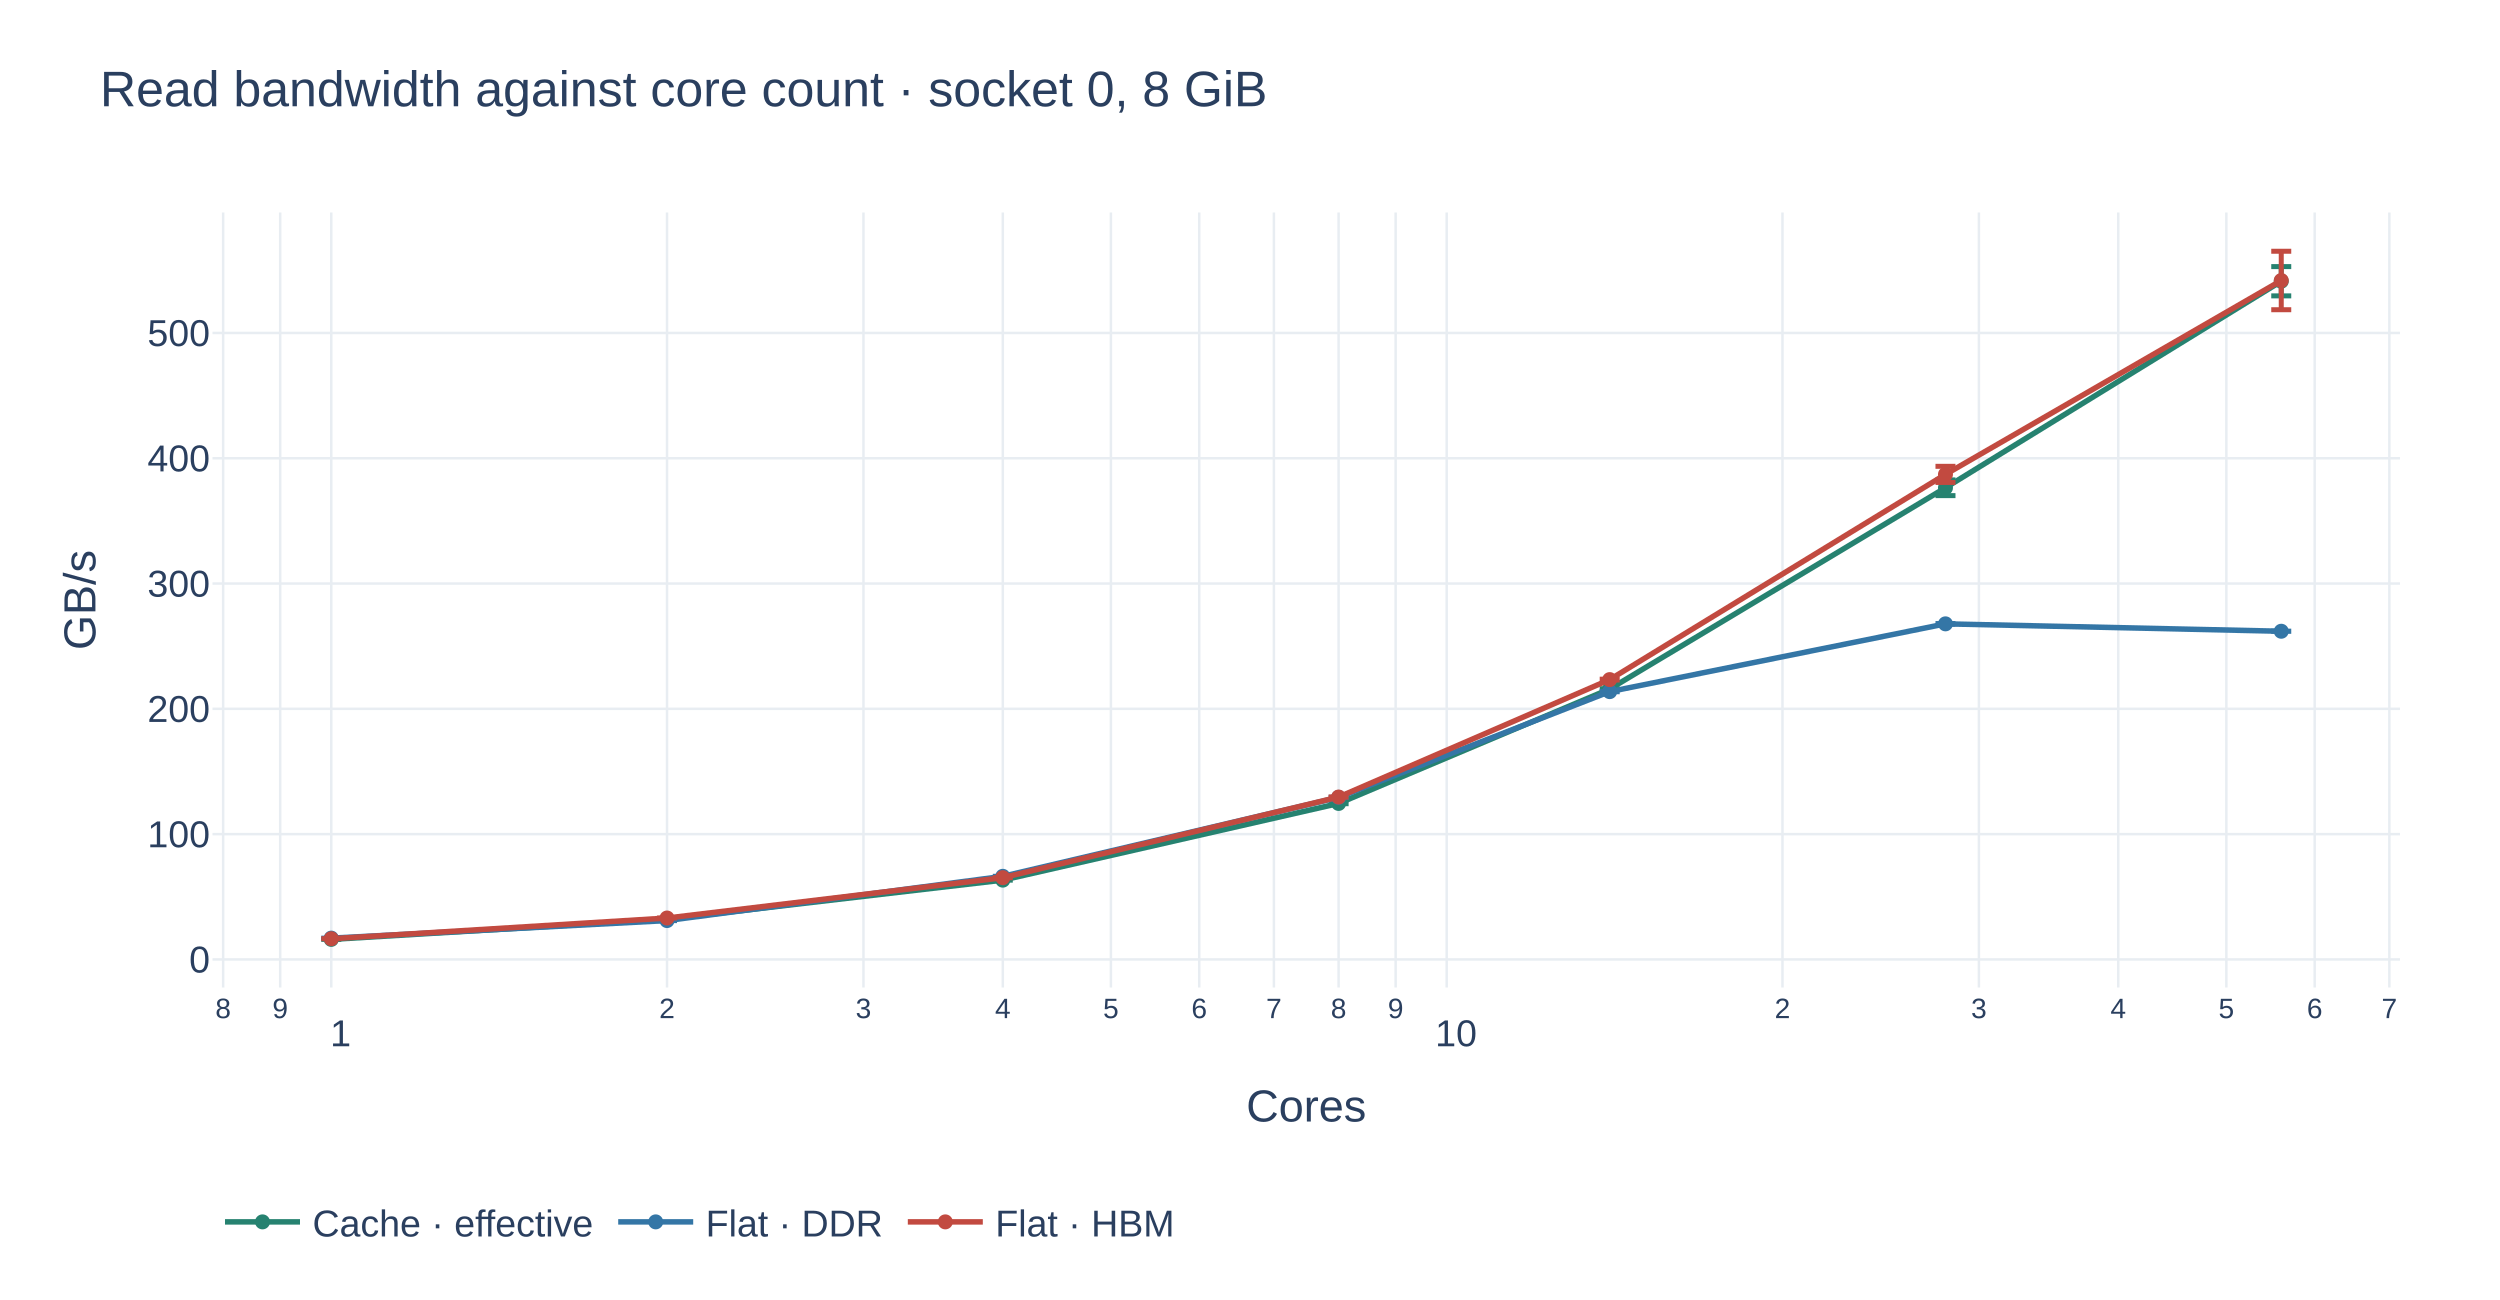
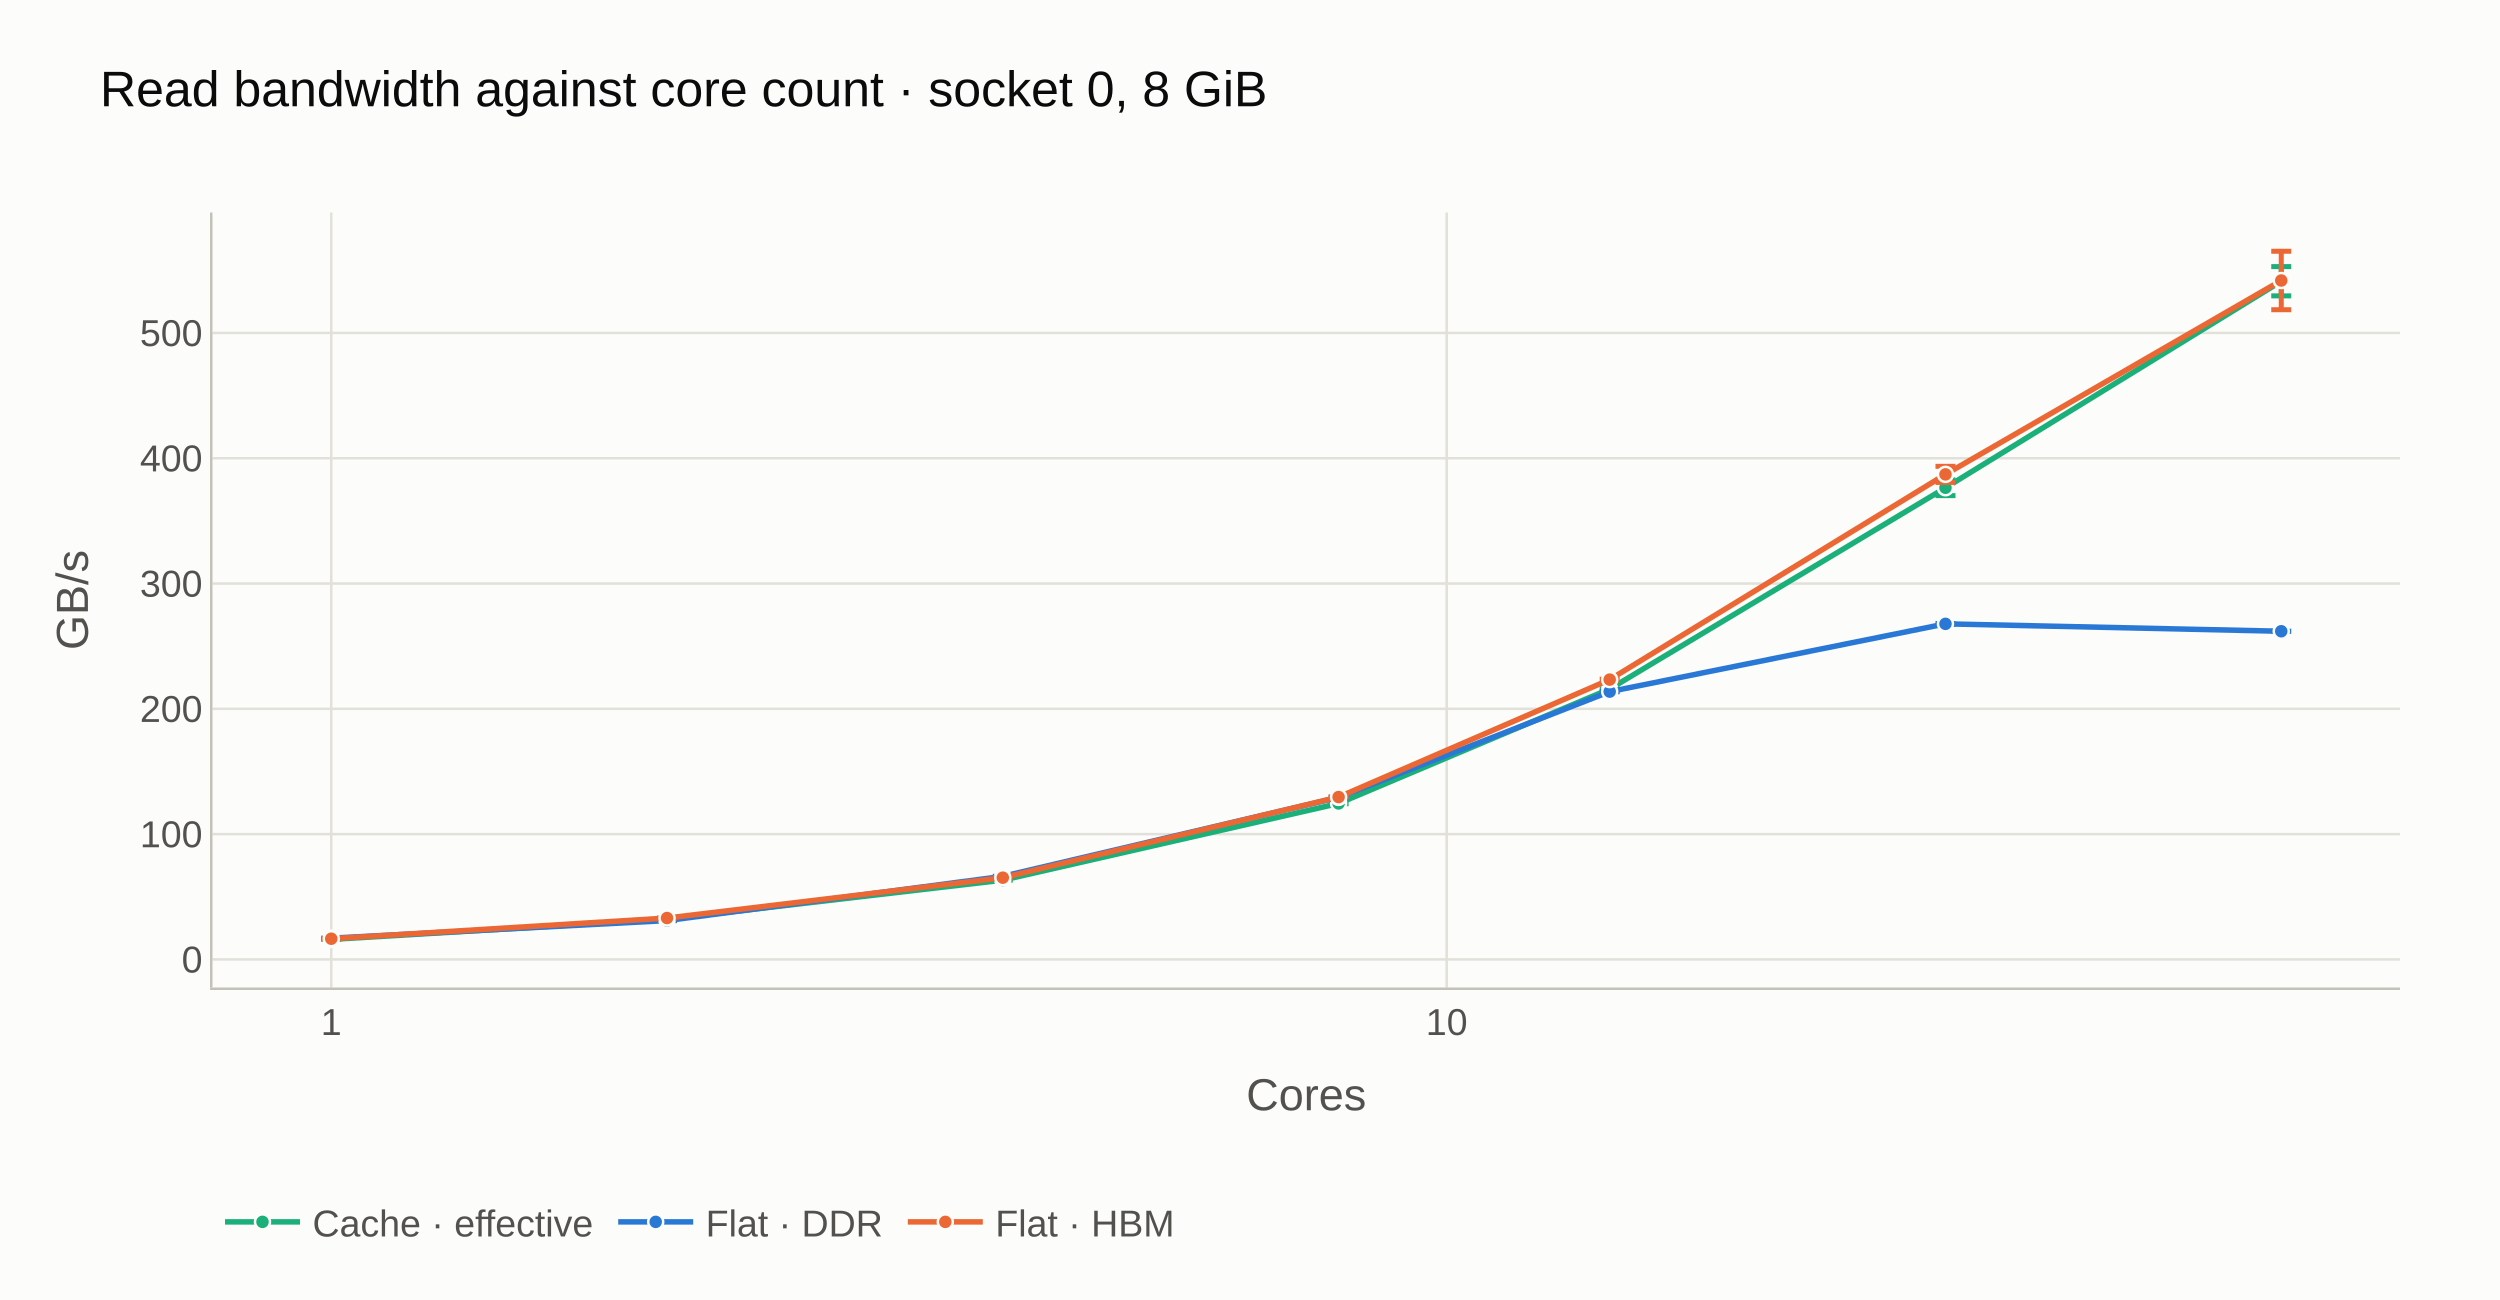
<svg xmlns="http://www.w3.org/2000/svg" class="main-svg" width="1000" height="520" style="" viewBox="0 0 1000 520">
-   <rect x="0" y="0" width="1000" height="520" style="fill: rgb(255, 255, 255); fill-opacity: 1;" />
-   <defs id="defs-aca52d">
+   <rect x="0" y="0" width="1000" height="520" style="fill: rgb(252, 252, 251); fill-opacity: 1;" />
+   <defs id="defs-ef1a29">
    <g class="clips">
-       <clipPath id="clipaca52dxyplot" class="plotclip">
+       <clipPath id="clipef1a29xyplot" class="plotclip">
        <rect width="875" height="310" />
      </clipPath>
-       <clipPath class="axesclip" id="clipaca52dx">
+       <clipPath class="axesclip" id="clipef1a29x">
        <rect x="85" y="0" width="875" height="520" />
      </clipPath>
-       <clipPath class="axesclip" id="clipaca52dy">
+       <clipPath class="axesclip" id="clipef1a29y">
        <rect x="0" y="85" width="1000" height="310" />
      </clipPath>
-       <clipPath class="axesclip" id="clipaca52dxy">
+       <clipPath class="axesclip" id="clipef1a29xy">
        <rect x="85" y="85" width="875" height="310" />
      </clipPath>
    </g>
    <g class="gradients" />
    <g class="patterns" />
  </defs>
  <g class="bglayer" />
  <g class="layer-below">
    <g class="imagelayer" />
    <g class="shapelayer" />
  </g>
  <g class="cartesianlayer">
    <g class="subplot xy">
      <g class="layer-subplot">
        <g class="shapelayer" />
        <g class="imagelayer" />
      </g>
      <g class="minor-gridlayer">
        <g class="x" />
        <g class="y" />
      </g>
      <g class="gridlayer">
        <g class="x">
-           <path class="xgrid crisp" transform="translate(89.26,0)" d="M0,85v310" style="stroke: rgb(232, 237, 242); stroke-opacity: 1; stroke-width: 1px;" />
-           <path class="xgrid crisp" transform="translate(112.08,0)" d="M0,85v310" style="stroke: rgb(232, 237, 242); stroke-opacity: 1; stroke-width: 1px;" />
-           <path class="xgrid crisp" transform="translate(132.5,0)" d="M0,85v310" style="stroke: rgb(232, 237, 242); stroke-opacity: 1; stroke-width: 1px;" />
-           <path class="xgrid crisp" transform="translate(266.81,0)" d="M0,85v310" style="stroke: rgb(232, 237, 242); stroke-opacity: 1; stroke-width: 1px;" />
-           <path class="xgrid crisp" transform="translate(345.38,0)" d="M0,85v310" style="stroke: rgb(232, 237, 242); stroke-opacity: 1; stroke-width: 1px;" />
-           <path class="xgrid crisp" transform="translate(401.12,0)" d="M0,85v310" style="stroke: rgb(232, 237, 242); stroke-opacity: 1; stroke-width: 1px;" />
-           <path class="xgrid crisp" transform="translate(444.36,0)" d="M0,85v310" style="stroke: rgb(232, 237, 242); stroke-opacity: 1; stroke-width: 1px;" />
-           <path class="xgrid crisp" transform="translate(479.69,0)" d="M0,85v310" style="stroke: rgb(232, 237, 242); stroke-opacity: 1; stroke-width: 1px;" />
-           <path class="xgrid crisp" transform="translate(509.56,0)" d="M0,85v310" style="stroke: rgb(232, 237, 242); stroke-opacity: 1; stroke-width: 1px;" />
-           <path class="xgrid crisp" transform="translate(535.44,0)" d="M0,85v310" style="stroke: rgb(232, 237, 242); stroke-opacity: 1; stroke-width: 1px;" />
-           <path class="xgrid crisp" transform="translate(558.26,0)" d="M0,85v310" style="stroke: rgb(232, 237, 242); stroke-opacity: 1; stroke-width: 1px;" />
-           <path class="xgrid crisp" transform="translate(578.68,0)" d="M0,85v310" style="stroke: rgb(232, 237, 242); stroke-opacity: 1; stroke-width: 1px;" />
-           <path class="xgrid crisp" transform="translate(712.99,0)" d="M0,85v310" style="stroke: rgb(232, 237, 242); stroke-opacity: 1; stroke-width: 1px;" />
-           <path class="xgrid crisp" transform="translate(791.56,0)" d="M0,85v310" style="stroke: rgb(232, 237, 242); stroke-opacity: 1; stroke-width: 1px;" />
-           <path class="xgrid crisp" transform="translate(847.3,0)" d="M0,85v310" style="stroke: rgb(232, 237, 242); stroke-opacity: 1; stroke-width: 1px;" />
-           <path class="xgrid crisp" transform="translate(890.54,0)" d="M0,85v310" style="stroke: rgb(232, 237, 242); stroke-opacity: 1; stroke-width: 1px;" />
-           <path class="xgrid crisp" transform="translate(925.87,0)" d="M0,85v310" style="stroke: rgb(232, 237, 242); stroke-opacity: 1; stroke-width: 1px;" />
-           <path class="xgrid crisp" transform="translate(955.74,0)" d="M0,85v310" style="stroke: rgb(232, 237, 242); stroke-opacity: 1; stroke-width: 1px;" />
+           <path class="xgrid crisp" transform="translate(132.5,0)" d="M0,85v310" style="stroke: rgb(225, 224, 217); stroke-opacity: 1; stroke-width: 1px;" />
+           <path class="xgrid crisp" transform="translate(578.68,0)" d="M0,85v310" style="stroke: rgb(225, 224, 217); stroke-opacity: 1; stroke-width: 1px;" />
        </g>
        <g class="y">
-           <path class="ygrid crisp" transform="translate(0,383.77)" d="M85,0h875" style="stroke: rgb(232, 237, 242); stroke-opacity: 1; stroke-width: 1px;" />
-           <path class="ygrid crisp" transform="translate(0,333.65)" d="M85,0h875" style="stroke: rgb(232, 237, 242); stroke-opacity: 1; stroke-width: 1px;" />
-           <path class="ygrid crisp" transform="translate(0,283.53)" d="M85,0h875" style="stroke: rgb(232, 237, 242); stroke-opacity: 1; stroke-width: 1px;" />
-           <path class="ygrid crisp" transform="translate(0,233.42)" d="M85,0h875" style="stroke: rgb(232, 237, 242); stroke-opacity: 1; stroke-width: 1px;" />
-           <path class="ygrid crisp" transform="translate(0,183.3)" d="M85,0h875" style="stroke: rgb(232, 237, 242); stroke-opacity: 1; stroke-width: 1px;" />
-           <path class="ygrid crisp" transform="translate(0,133.18)" d="M85,0h875" style="stroke: rgb(232, 237, 242); stroke-opacity: 1; stroke-width: 1px;" />
+           <path class="ygrid crisp" transform="translate(0,383.77)" d="M85,0h875" style="stroke: rgb(225, 224, 217); stroke-opacity: 1; stroke-width: 1px;" />
+           <path class="ygrid crisp" transform="translate(0,333.65)" d="M85,0h875" style="stroke: rgb(225, 224, 217); stroke-opacity: 1; stroke-width: 1px;" />
+           <path class="ygrid crisp" transform="translate(0,283.53)" d="M85,0h875" style="stroke: rgb(225, 224, 217); stroke-opacity: 1; stroke-width: 1px;" />
+           <path class="ygrid crisp" transform="translate(0,233.42)" d="M85,0h875" style="stroke: rgb(225, 224, 217); stroke-opacity: 1; stroke-width: 1px;" />
+           <path class="ygrid crisp" transform="translate(0,183.3)" d="M85,0h875" style="stroke: rgb(225, 224, 217); stroke-opacity: 1; stroke-width: 1px;" />
+           <path class="ygrid crisp" transform="translate(0,133.18)" d="M85,0h875" style="stroke: rgb(225, 224, 217); stroke-opacity: 1; stroke-width: 1px;" />
        </g>
      </g>
      <g class="zerolinelayer" />
      <g class="layer-between">
        <g class="shapelayer" />
        <g class="imagelayer" />
      </g>
      <path class="xlines-below" />
      <path class="ylines-below" />
      <g class="overlines-below" />
      <g class="xaxislayer-below" />
      <g class="yaxislayer-below" />
      <g class="overaxes-below" />
      <g class="overplot">
-         <g class="xy" transform="translate(85,85)" clip-path="url(#clipaca52dxyplot)">
+         <g class="xy" transform="translate(85,85)" clip-path="url(#clipef1a29xyplot)">
          <g class="scatterlayer mlayer">
-             <g class="trace scatter trace91e432" style="stroke-miterlimit: 2; opacity: 1;">
+             <g class="trace scatter tracec4fdc2" style="stroke-miterlimit: 2; opacity: 1;">
              <g class="fills" />
              <g class="errorbars">
                <g class="errorbar">
-                   <path class="yerror" d="M43.5,290.75h8m-4,0V290.75m-4,0h8" style="vector-effect: none; stroke-width: 2px; stroke: rgb(38, 130, 112); stroke-opacity: 1;" />
-                 </g>
-                 <g class="errorbar">
-                   <path class="yerror" d="M177.81,282.69h8m-4,0V282.72m-4,0h8" style="vector-effect: none; stroke-width: 2px; stroke: rgb(38, 130, 112); stroke-opacity: 1;" />
-                 </g>
-                 <g class="errorbar">
-                   <path class="yerror" d="M312.12,267.04h8m-4,0V267.06m-4,0h8" style="vector-effect: none; stroke-width: 2px; stroke: rgb(38, 130, 112); stroke-opacity: 1;" />
-                 </g>
-                 <g class="errorbar">
-                   <path class="yerror" d="M446.44,236.27h8m-4,0V236.48m-4,0h8" style="vector-effect: none; stroke-width: 2px; stroke: rgb(38, 130, 112); stroke-opacity: 1;" />
-                 </g>
-                 <g class="errorbar">
-                   <path class="yerror" d="M554.88,190.48h8m-4,0V190.71m-4,0h8" style="vector-effect: none; stroke-width: 2px; stroke: rgb(38, 130, 112); stroke-opacity: 1;" />
-                 </g>
-                 <g class="errorbar">
-                   <path class="yerror" d="M689.19,106.96h8m-4,0V113.25m-4,0h8" style="vector-effect: none; stroke-width: 2px; stroke: rgb(38, 130, 112); stroke-opacity: 1;" />
-                 </g>
-                 <g class="errorbar">
-                   <path class="yerror" d="M823.5,21.64h8m-4,0V33.35m-4,0h8" style="vector-effect: none; stroke-width: 2px; stroke: rgb(38, 130, 112); stroke-opacity: 1;" />
+                   <path class="yerror" d="M43.5,290.75h8m-4,0V290.75m-4,0h8" style="vector-effect: none; stroke-width: 2px; stroke: rgb(27, 175, 122); stroke-opacity: 1;" />
+                 </g>
+                 <g class="errorbar">
+                   <path class="yerror" d="M177.81,282.69h8m-4,0V282.72m-4,0h8" style="vector-effect: none; stroke-width: 2px; stroke: rgb(27, 175, 122); stroke-opacity: 1;" />
+                 </g>
+                 <g class="errorbar">
+                   <path class="yerror" d="M312.12,267.04h8m-4,0V267.06m-4,0h8" style="vector-effect: none; stroke-width: 2px; stroke: rgb(27, 175, 122); stroke-opacity: 1;" />
+                 </g>
+                 <g class="errorbar">
+                   <path class="yerror" d="M446.44,236.27h8m-4,0V236.48m-4,0h8" style="vector-effect: none; stroke-width: 2px; stroke: rgb(27, 175, 122); stroke-opacity: 1;" />
+                 </g>
+                 <g class="errorbar">
+                   <path class="yerror" d="M554.88,190.48h8m-4,0V190.71m-4,0h8" style="vector-effect: none; stroke-width: 2px; stroke: rgb(27, 175, 122); stroke-opacity: 1;" />
+                 </g>
+                 <g class="errorbar">
+                   <path class="yerror" d="M689.19,106.96h8m-4,0V113.25m-4,0h8" style="vector-effect: none; stroke-width: 2px; stroke: rgb(27, 175, 122); stroke-opacity: 1;" />
+                 </g>
+                 <g class="errorbar">
+                   <path class="yerror" d="M823.5,21.64h8m-4,0V33.35m-4,0h8" style="vector-effect: none; stroke-width: 2px; stroke: rgb(27, 175, 122); stroke-opacity: 1;" />
                </g>
              </g>
              <g class="lines">
-                 <path class="js-line" d="M47.5,290.75L181.81,282.71L316.12,267.05L450.44,236.38L558.88,190.6L693.19,110.1L827.5,27.49" style="vector-effect: none; fill: none; stroke: rgb(38, 130, 112); stroke-opacity: 1; stroke-width: 2.2px; opacity: 1;" />
+                 <path class="js-line" d="M47.5,290.75L181.81,282.71L316.12,267.05L450.44,236.38L558.88,190.6L693.19,110.1L827.5,27.49" style="vector-effect: none; fill: none; stroke: rgb(27, 175, 122); stroke-opacity: 1; stroke-width: 2.2px; opacity: 1;" />
              </g>
              <g class="points">
-                 <path class="point" transform="translate(47.5,290.75)" d="M3,0A3,3 0 1,1 0,-3A3,3 0 0,1 3,0Z" style="opacity: 1; stroke-width: 0px; fill: rgb(38, 130, 112); fill-opacity: 1;" />
-                 <path class="point" transform="translate(181.81,282.71)" d="M3,0A3,3 0 1,1 0,-3A3,3 0 0,1 3,0Z" style="opacity: 1; stroke-width: 0px; fill: rgb(38, 130, 112); fill-opacity: 1;" />
-                 <path class="point" transform="translate(316.12,267.05)" d="M3,0A3,3 0 1,1 0,-3A3,3 0 0,1 3,0Z" style="opacity: 1; stroke-width: 0px; fill: rgb(38, 130, 112); fill-opacity: 1;" />
-                 <path class="point" transform="translate(450.44,236.38)" d="M3,0A3,3 0 1,1 0,-3A3,3 0 0,1 3,0Z" style="opacity: 1; stroke-width: 0px; fill: rgb(38, 130, 112); fill-opacity: 1;" />
-                 <path class="point" transform="translate(558.88,190.6)" d="M3,0A3,3 0 1,1 0,-3A3,3 0 0,1 3,0Z" style="opacity: 1; stroke-width: 0px; fill: rgb(38, 130, 112); fill-opacity: 1;" />
-                 <path class="point" transform="translate(693.19,110.1)" d="M3,0A3,3 0 1,1 0,-3A3,3 0 0,1 3,0Z" style="opacity: 1; stroke-width: 0px; fill: rgb(38, 130, 112); fill-opacity: 1;" />
-                 <path class="point" transform="translate(827.5,27.49)" d="M3,0A3,3 0 1,1 0,-3A3,3 0 0,1 3,0Z" style="opacity: 1; stroke-width: 0px; fill: rgb(38, 130, 112); fill-opacity: 1;" />
+                 <path class="point" transform="translate(47.5,290.75)" d="M3,0A3,3 0 1,1 0,-3A3,3 0 0,1 3,0Z" style="opacity: 1; stroke-width: 1px; fill: rgb(27, 175, 122); fill-opacity: 1; stroke: rgb(252, 252, 251); stroke-opacity: 1;" />
+                 <path class="point" transform="translate(181.81,282.71)" d="M3,0A3,3 0 1,1 0,-3A3,3 0 0,1 3,0Z" style="opacity: 1; stroke-width: 1px; fill: rgb(27, 175, 122); fill-opacity: 1; stroke: rgb(252, 252, 251); stroke-opacity: 1;" />
+                 <path class="point" transform="translate(316.12,267.05)" d="M3,0A3,3 0 1,1 0,-3A3,3 0 0,1 3,0Z" style="opacity: 1; stroke-width: 1px; fill: rgb(27, 175, 122); fill-opacity: 1; stroke: rgb(252, 252, 251); stroke-opacity: 1;" />
+                 <path class="point" transform="translate(450.44,236.38)" d="M3,0A3,3 0 1,1 0,-3A3,3 0 0,1 3,0Z" style="opacity: 1; stroke-width: 1px; fill: rgb(27, 175, 122); fill-opacity: 1; stroke: rgb(252, 252, 251); stroke-opacity: 1;" />
+                 <path class="point" transform="translate(558.88,190.6)" d="M3,0A3,3 0 1,1 0,-3A3,3 0 0,1 3,0Z" style="opacity: 1; stroke-width: 1px; fill: rgb(27, 175, 122); fill-opacity: 1; stroke: rgb(252, 252, 251); stroke-opacity: 1;" />
+                 <path class="point" transform="translate(693.19,110.1)" d="M3,0A3,3 0 1,1 0,-3A3,3 0 0,1 3,0Z" style="opacity: 1; stroke-width: 1px; fill: rgb(27, 175, 122); fill-opacity: 1; stroke: rgb(252, 252, 251); stroke-opacity: 1;" />
+                 <path class="point" transform="translate(827.5,27.49)" d="M3,0A3,3 0 1,1 0,-3A3,3 0 0,1 3,0Z" style="opacity: 1; stroke-width: 1px; fill: rgb(27, 175, 122); fill-opacity: 1; stroke: rgb(252, 252, 251); stroke-opacity: 1;" />
              </g>
              <g class="text" />
            </g>
-             <g class="trace scatter tracecc9fae" style="stroke-miterlimit: 2; opacity: 1;">
+             <g class="trace scatter trace8fd970" style="stroke-miterlimit: 2; opacity: 1;">
              <g class="fills" />
              <g class="errorbars">
                <g class="errorbar">
-                   <path class="yerror" d="M43.5,290.25h8m-4,0V290.25m-4,0h8" style="vector-effect: none; stroke-width: 2px; stroke: rgb(52, 118, 166); stroke-opacity: 1;" />
-                 </g>
-                 <g class="errorbar">
-                   <path class="yerror" d="M177.81,283.21h8m-4,0V283.25m-4,0h8" style="vector-effect: none; stroke-width: 2px; stroke: rgb(52, 118, 166); stroke-opacity: 1;" />
-                 </g>
-                 <g class="errorbar">
-                   <path class="yerror" d="M312.12,265.52h8m-4,0V265.54m-4,0h8" style="vector-effect: none; stroke-width: 2px; stroke: rgb(52, 118, 166); stroke-opacity: 1;" />
-                 </g>
-                 <g class="errorbar">
-                   <path class="yerror" d="M446.44,233.92h8m-4,0V233.98m-4,0h8" style="vector-effect: none; stroke-width: 2px; stroke: rgb(52, 118, 166); stroke-opacity: 1;" />
-                 </g>
-                 <g class="errorbar">
-                   <path class="yerror" d="M554.88,191.59h8m-4,0V191.7m-4,0h8" style="vector-effect: none; stroke-width: 2px; stroke: rgb(52, 118, 166); stroke-opacity: 1;" />
-                 </g>
-                 <g class="errorbar">
-                   <path class="yerror" d="M689.19,164.41h8m-4,0V164.67m-4,0h8" style="vector-effect: none; stroke-width: 2px; stroke: rgb(52, 118, 166); stroke-opacity: 1;" />
-                 </g>
-                 <g class="errorbar">
-                   <path class="yerror" d="M823.5,167.46h8m-4,0V167.53m-4,0h8" style="vector-effect: none; stroke-width: 2px; stroke: rgb(52, 118, 166); stroke-opacity: 1;" />
+                   <path class="yerror" d="M43.5,290.25h8m-4,0V290.25m-4,0h8" style="vector-effect: none; stroke-width: 2px; stroke: rgb(42, 120, 214); stroke-opacity: 1;" />
+                 </g>
+                 <g class="errorbar">
+                   <path class="yerror" d="M177.81,283.21h8m-4,0V283.25m-4,0h8" style="vector-effect: none; stroke-width: 2px; stroke: rgb(42, 120, 214); stroke-opacity: 1;" />
+                 </g>
+                 <g class="errorbar">
+                   <path class="yerror" d="M312.12,265.52h8m-4,0V265.54m-4,0h8" style="vector-effect: none; stroke-width: 2px; stroke: rgb(42, 120, 214); stroke-opacity: 1;" />
+                 </g>
+                 <g class="errorbar">
+                   <path class="yerror" d="M446.44,233.92h8m-4,0V233.98m-4,0h8" style="vector-effect: none; stroke-width: 2px; stroke: rgb(42, 120, 214); stroke-opacity: 1;" />
+                 </g>
+                 <g class="errorbar">
+                   <path class="yerror" d="M554.88,191.59h8m-4,0V191.7m-4,0h8" style="vector-effect: none; stroke-width: 2px; stroke: rgb(42, 120, 214); stroke-opacity: 1;" />
+                 </g>
+                 <g class="errorbar">
+                   <path class="yerror" d="M689.19,164.41h8m-4,0V164.67m-4,0h8" style="vector-effect: none; stroke-width: 2px; stroke: rgb(42, 120, 214); stroke-opacity: 1;" />
+                 </g>
+                 <g class="errorbar">
+                   <path class="yerror" d="M823.5,167.46h8m-4,0V167.53m-4,0h8" style="vector-effect: none; stroke-width: 2px; stroke: rgb(42, 120, 214); stroke-opacity: 1;" />
                </g>
              </g>
              <g class="lines">
-                 <path class="js-line" d="M47.5,290.25L181.81,283.23L316.12,265.53L450.44,233.95L558.88,191.65L693.19,164.54L827.5,167.5" style="vector-effect: none; fill: none; stroke: rgb(52, 118, 166); stroke-opacity: 1; stroke-width: 2.2px; opacity: 1;" />
+                 <path class="js-line" d="M47.5,290.25L181.81,283.23L316.12,265.53L450.44,233.95L558.88,191.65L693.19,164.54L827.5,167.5" style="vector-effect: none; fill: none; stroke: rgb(42, 120, 214); stroke-opacity: 1; stroke-width: 2.2px; opacity: 1;" />
              </g>
              <g class="points">
-                 <path class="point" transform="translate(47.5,290.25)" d="M3,0A3,3 0 1,1 0,-3A3,3 0 0,1 3,0Z" style="opacity: 1; stroke-width: 0px; fill: rgb(52, 118, 166); fill-opacity: 1;" />
-                 <path class="point" transform="translate(181.81,283.23)" d="M3,0A3,3 0 1,1 0,-3A3,3 0 0,1 3,0Z" style="opacity: 1; stroke-width: 0px; fill: rgb(52, 118, 166); fill-opacity: 1;" />
-                 <path class="point" transform="translate(316.12,265.53)" d="M3,0A3,3 0 1,1 0,-3A3,3 0 0,1 3,0Z" style="opacity: 1; stroke-width: 0px; fill: rgb(52, 118, 166); fill-opacity: 1;" />
-                 <path class="point" transform="translate(450.44,233.95)" d="M3,0A3,3 0 1,1 0,-3A3,3 0 0,1 3,0Z" style="opacity: 1; stroke-width: 0px; fill: rgb(52, 118, 166); fill-opacity: 1;" />
-                 <path class="point" transform="translate(558.88,191.65)" d="M3,0A3,3 0 1,1 0,-3A3,3 0 0,1 3,0Z" style="opacity: 1; stroke-width: 0px; fill: rgb(52, 118, 166); fill-opacity: 1;" />
-                 <path class="point" transform="translate(693.19,164.54)" d="M3,0A3,3 0 1,1 0,-3A3,3 0 0,1 3,0Z" style="opacity: 1; stroke-width: 0px; fill: rgb(52, 118, 166); fill-opacity: 1;" />
-                 <path class="point" transform="translate(827.5,167.5)" d="M3,0A3,3 0 1,1 0,-3A3,3 0 0,1 3,0Z" style="opacity: 1; stroke-width: 0px; fill: rgb(52, 118, 166); fill-opacity: 1;" />
+                 <path class="point" transform="translate(47.5,290.25)" d="M3,0A3,3 0 1,1 0,-3A3,3 0 0,1 3,0Z" style="opacity: 1; stroke-width: 1px; fill: rgb(42, 120, 214); fill-opacity: 1; stroke: rgb(252, 252, 251); stroke-opacity: 1;" />
+                 <path class="point" transform="translate(181.81,283.23)" d="M3,0A3,3 0 1,1 0,-3A3,3 0 0,1 3,0Z" style="opacity: 1; stroke-width: 1px; fill: rgb(42, 120, 214); fill-opacity: 1; stroke: rgb(252, 252, 251); stroke-opacity: 1;" />
+                 <path class="point" transform="translate(316.12,265.53)" d="M3,0A3,3 0 1,1 0,-3A3,3 0 0,1 3,0Z" style="opacity: 1; stroke-width: 1px; fill: rgb(42, 120, 214); fill-opacity: 1; stroke: rgb(252, 252, 251); stroke-opacity: 1;" />
+                 <path class="point" transform="translate(450.44,233.95)" d="M3,0A3,3 0 1,1 0,-3A3,3 0 0,1 3,0Z" style="opacity: 1; stroke-width: 1px; fill: rgb(42, 120, 214); fill-opacity: 1; stroke: rgb(252, 252, 251); stroke-opacity: 1;" />
+                 <path class="point" transform="translate(558.88,191.65)" d="M3,0A3,3 0 1,1 0,-3A3,3 0 0,1 3,0Z" style="opacity: 1; stroke-width: 1px; fill: rgb(42, 120, 214); fill-opacity: 1; stroke: rgb(252, 252, 251); stroke-opacity: 1;" />
+                 <path class="point" transform="translate(693.19,164.54)" d="M3,0A3,3 0 1,1 0,-3A3,3 0 0,1 3,0Z" style="opacity: 1; stroke-width: 1px; fill: rgb(42, 120, 214); fill-opacity: 1; stroke: rgb(252, 252, 251); stroke-opacity: 1;" />
+                 <path class="point" transform="translate(827.5,167.5)" d="M3,0A3,3 0 1,1 0,-3A3,3 0 0,1 3,0Z" style="opacity: 1; stroke-width: 1px; fill: rgb(42, 120, 214); fill-opacity: 1; stroke: rgb(252, 252, 251); stroke-opacity: 1;" />
              </g>
              <g class="text" />
            </g>
-             <g class="trace scatter tracef4bb7b" style="stroke-miterlimit: 2; opacity: 1;">
+             <g class="trace scatter trace29de20" style="stroke-miterlimit: 2; opacity: 1;">
              <g class="fills" />
              <g class="errorbars">
                <g class="errorbar">
-                   <path class="yerror" d="M43.5,290.48h8m-4,0V290.49m-4,0h8" style="vector-effect: none; stroke-width: 2px; stroke: rgb(194, 74, 64); stroke-opacity: 1;" />
-                 </g>
-                 <g class="errorbar">
-                   <path class="yerror" d="M177.81,282.2h8m-4,0V282.22m-4,0h8" style="vector-effect: none; stroke-width: 2px; stroke: rgb(194, 74, 64); stroke-opacity: 1;" />
-                 </g>
-                 <g class="errorbar">
-                   <path class="yerror" d="M312.12,266.06h8m-4,0V266.08m-4,0h8" style="vector-effect: none; stroke-width: 2px; stroke: rgb(194, 74, 64); stroke-opacity: 1;" />
-                 </g>
-                 <g class="errorbar">
-                   <path class="yerror" d="M446.44,233.78h8m-4,0V233.86m-4,0h8" style="vector-effect: none; stroke-width: 2px; stroke: rgb(194, 74, 64); stroke-opacity: 1;" />
-                 </g>
-                 <g class="errorbar">
-                   <path class="yerror" d="M554.88,186.67h8m-4,0V187.01m-4,0h8" style="vector-effect: none; stroke-width: 2px; stroke: rgb(194, 74, 64); stroke-opacity: 1;" />
-                 </g>
-                 <g class="errorbar">
-                   <path class="yerror" d="M689.19,101.53h8m-4,0V107.98m-4,0h8" style="vector-effect: none; stroke-width: 2px; stroke: rgb(194, 74, 64); stroke-opacity: 1;" />
-                 </g>
-                 <g class="errorbar">
-                   <path class="yerror" d="M823.5,15.5h8m-4,0V38.89m-4,0h8" style="vector-effect: none; stroke-width: 2px; stroke: rgb(194, 74, 64); stroke-opacity: 1;" />
+                   <path class="yerror" d="M43.5,290.48h8m-4,0V290.49m-4,0h8" style="vector-effect: none; stroke-width: 2px; stroke: rgb(235, 104, 52); stroke-opacity: 1;" />
+                 </g>
+                 <g class="errorbar">
+                   <path class="yerror" d="M177.81,282.2h8m-4,0V282.22m-4,0h8" style="vector-effect: none; stroke-width: 2px; stroke: rgb(235, 104, 52); stroke-opacity: 1;" />
+                 </g>
+                 <g class="errorbar">
+                   <path class="yerror" d="M312.12,266.06h8m-4,0V266.08m-4,0h8" style="vector-effect: none; stroke-width: 2px; stroke: rgb(235, 104, 52); stroke-opacity: 1;" />
+                 </g>
+                 <g class="errorbar">
+                   <path class="yerror" d="M446.44,233.78h8m-4,0V233.86m-4,0h8" style="vector-effect: none; stroke-width: 2px; stroke: rgb(235, 104, 52); stroke-opacity: 1;" />
+                 </g>
+                 <g class="errorbar">
+                   <path class="yerror" d="M554.88,186.67h8m-4,0V187.01m-4,0h8" style="vector-effect: none; stroke-width: 2px; stroke: rgb(235, 104, 52); stroke-opacity: 1;" />
+                 </g>
+                 <g class="errorbar">
+                   <path class="yerror" d="M689.19,101.53h8m-4,0V107.98m-4,0h8" style="vector-effect: none; stroke-width: 2px; stroke: rgb(235, 104, 52); stroke-opacity: 1;" />
+                 </g>
+                 <g class="errorbar">
+                   <path class="yerror" d="M823.5,15.5h8m-4,0V38.89m-4,0h8" style="vector-effect: none; stroke-width: 2px; stroke: rgb(235, 104, 52); stroke-opacity: 1;" />
                </g>
              </g>
              <g class="lines">
-                 <path class="js-line" d="M47.5,290.49L181.81,282.21L316.12,266.07L450.44,233.82L558.88,186.84L693.19,104.75L827.5,27.2" style="vector-effect: none; fill: none; stroke: rgb(194, 74, 64); stroke-opacity: 1; stroke-width: 2.2px; opacity: 1;" />
+                 <path class="js-line" d="M47.5,290.49L181.81,282.21L316.12,266.07L450.44,233.82L558.88,186.84L693.19,104.75L827.5,27.2" style="vector-effect: none; fill: none; stroke: rgb(235, 104, 52); stroke-opacity: 1; stroke-width: 2.2px; opacity: 1;" />
              </g>
              <g class="points">
-                 <path class="point" transform="translate(47.5,290.49)" d="M3,0A3,3 0 1,1 0,-3A3,3 0 0,1 3,0Z" style="opacity: 1; stroke-width: 0px; fill: rgb(194, 74, 64); fill-opacity: 1;" />
-                 <path class="point" transform="translate(181.81,282.21)" d="M3,0A3,3 0 1,1 0,-3A3,3 0 0,1 3,0Z" style="opacity: 1; stroke-width: 0px; fill: rgb(194, 74, 64); fill-opacity: 1;" />
-                 <path class="point" transform="translate(316.12,266.07)" d="M3,0A3,3 0 1,1 0,-3A3,3 0 0,1 3,0Z" style="opacity: 1; stroke-width: 0px; fill: rgb(194, 74, 64); fill-opacity: 1;" />
-                 <path class="point" transform="translate(450.44,233.82)" d="M3,0A3,3 0 1,1 0,-3A3,3 0 0,1 3,0Z" style="opacity: 1; stroke-width: 0px; fill: rgb(194, 74, 64); fill-opacity: 1;" />
-                 <path class="point" transform="translate(558.88,186.84)" d="M3,0A3,3 0 1,1 0,-3A3,3 0 0,1 3,0Z" style="opacity: 1; stroke-width: 0px; fill: rgb(194, 74, 64); fill-opacity: 1;" />
-                 <path class="point" transform="translate(693.19,104.75)" d="M3,0A3,3 0 1,1 0,-3A3,3 0 0,1 3,0Z" style="opacity: 1; stroke-width: 0px; fill: rgb(194, 74, 64); fill-opacity: 1;" />
-                 <path class="point" transform="translate(827.5,27.2)" d="M3,0A3,3 0 1,1 0,-3A3,3 0 0,1 3,0Z" style="opacity: 1; stroke-width: 0px; fill: rgb(194, 74, 64); fill-opacity: 1;" />
+                 <path class="point" transform="translate(47.5,290.49)" d="M3,0A3,3 0 1,1 0,-3A3,3 0 0,1 3,0Z" style="opacity: 1; stroke-width: 1px; fill: rgb(235, 104, 52); fill-opacity: 1; stroke: rgb(252, 252, 251); stroke-opacity: 1;" />
+                 <path class="point" transform="translate(181.81,282.21)" d="M3,0A3,3 0 1,1 0,-3A3,3 0 0,1 3,0Z" style="opacity: 1; stroke-width: 1px; fill: rgb(235, 104, 52); fill-opacity: 1; stroke: rgb(252, 252, 251); stroke-opacity: 1;" />
+                 <path class="point" transform="translate(316.12,266.07)" d="M3,0A3,3 0 1,1 0,-3A3,3 0 0,1 3,0Z" style="opacity: 1; stroke-width: 1px; fill: rgb(235, 104, 52); fill-opacity: 1; stroke: rgb(252, 252, 251); stroke-opacity: 1;" />
+                 <path class="point" transform="translate(450.44,233.82)" d="M3,0A3,3 0 1,1 0,-3A3,3 0 0,1 3,0Z" style="opacity: 1; stroke-width: 1px; fill: rgb(235, 104, 52); fill-opacity: 1; stroke: rgb(252, 252, 251); stroke-opacity: 1;" />
+                 <path class="point" transform="translate(558.88,186.84)" d="M3,0A3,3 0 1,1 0,-3A3,3 0 0,1 3,0Z" style="opacity: 1; stroke-width: 1px; fill: rgb(235, 104, 52); fill-opacity: 1; stroke: rgb(252, 252, 251); stroke-opacity: 1;" />
+                 <path class="point" transform="translate(693.19,104.75)" d="M3,0A3,3 0 1,1 0,-3A3,3 0 0,1 3,0Z" style="opacity: 1; stroke-width: 1px; fill: rgb(235, 104, 52); fill-opacity: 1; stroke: rgb(252, 252, 251); stroke-opacity: 1;" />
+                 <path class="point" transform="translate(827.5,27.2)" d="M3,0A3,3 0 1,1 0,-3A3,3 0 0,1 3,0Z" style="opacity: 1; stroke-width: 1px; fill: rgb(235, 104, 52); fill-opacity: 1; stroke: rgb(252, 252, 251); stroke-opacity: 1;" />
              </g>
              <g class="text" />
            </g>
          </g>
        </g>
      </g>
      <g class="zerolinelayer-above" />
-       <path class="xlines-above crisp" d="M0,0" style="fill: none;" />
-       <path class="ylines-above crisp" d="M0,0" style="fill: none;" />
+       <path class="xlines-above crisp" d="M84,395.5H960" style="fill: none; stroke-width: 1px; stroke: rgb(195, 194, 183); stroke-opacity: 1;" />
+       <path class="ylines-above crisp" d="M84.5,85V395" style="fill: none; stroke-width: 1px; stroke: rgb(195, 194, 183); stroke-opacity: 1;" />
      <g class="overlines-above" />
      <g class="xaxislayer-above">
        <g class="xtick">
-           <text text-anchor="middle" x="0" y="407.25" transform="translate(89.26,0)" style="font-family: Arial; font-size: 11.25px; fill: rgb(42, 63, 95); fill-opacity: 1; white-space: pre;">8</text>
+           <text text-anchor="middle" x="0" y="414" transform="translate(132.5,0)" style="font-family: Arial; font-size: 15px; fill: rgb(82, 81, 78); fill-opacity: 1; white-space: pre;">1</text>
        </g>
        <g class="xtick">
-           <text text-anchor="middle" x="0" y="407.25" style="font-family: Arial; font-size: 11.25px; fill: rgb(42, 63, 95); fill-opacity: 1; white-space: pre;" transform="translate(112.08,0)">9</text>
-         </g>
-         <g class="xtick">
-           <text text-anchor="middle" x="3.75" y="418.5" style="font-family: Arial; font-size: 15px; fill: rgb(42, 63, 95); fill-opacity: 1; white-space: pre;" transform="translate(132.5,0)">1</text>
-         </g>
-         <g class="xtick">
-           <text text-anchor="middle" x="0" y="407.25" style="font-family: Arial; font-size: 11.25px; fill: rgb(42, 63, 95); fill-opacity: 1; white-space: pre;" transform="translate(266.81,0)">2</text>
-         </g>
-         <g class="xtick">
-           <text text-anchor="middle" x="0" y="407.25" style="font-family: Arial; font-size: 11.25px; fill: rgb(42, 63, 95); fill-opacity: 1; white-space: pre;" transform="translate(345.38,0)">3</text>
-         </g>
-         <g class="xtick">
-           <text text-anchor="middle" x="0" y="407.25" style="font-family: Arial; font-size: 11.25px; fill: rgb(42, 63, 95); fill-opacity: 1; white-space: pre;" transform="translate(401.12,0)">4</text>
-         </g>
-         <g class="xtick">
-           <text text-anchor="middle" x="0" y="407.25" style="font-family: Arial; font-size: 11.25px; fill: rgb(42, 63, 95); fill-opacity: 1; white-space: pre;" transform="translate(444.36,0)">5</text>
-         </g>
-         <g class="xtick">
-           <text text-anchor="middle" x="0" y="407.25" style="font-family: Arial; font-size: 11.25px; fill: rgb(42, 63, 95); fill-opacity: 1; white-space: pre;" transform="translate(479.69,0)">6</text>
-         </g>
-         <g class="xtick">
-           <text text-anchor="middle" x="0" y="407.25" style="font-family: Arial; font-size: 11.25px; fill: rgb(42, 63, 95); fill-opacity: 1; white-space: pre;" transform="translate(509.56,0)">7</text>
-         </g>
-         <g class="xtick">
-           <text text-anchor="middle" x="0" y="407.25" style="font-family: Arial; font-size: 11.25px; fill: rgb(42, 63, 95); fill-opacity: 1; white-space: pre;" transform="translate(535.44,0)">8</text>
-         </g>
-         <g class="xtick">
-           <text text-anchor="middle" x="0" y="407.25" style="font-family: Arial; font-size: 11.25px; fill: rgb(42, 63, 95); fill-opacity: 1; white-space: pre;" transform="translate(558.26,0)">9</text>
-         </g>
-         <g class="xtick">
-           <text text-anchor="middle" x="3.75" y="418.5" style="font-family: Arial; font-size: 15px; fill: rgb(42, 63, 95); fill-opacity: 1; white-space: pre;" transform="translate(578.68,0)">10</text>
-         </g>
-         <g class="xtick">
-           <text text-anchor="middle" x="0" y="407.25" style="font-family: Arial; font-size: 11.25px; fill: rgb(42, 63, 95); fill-opacity: 1; white-space: pre;" transform="translate(712.99,0)">2</text>
-         </g>
-         <g class="xtick">
-           <text text-anchor="middle" x="0" y="407.25" style="font-family: Arial; font-size: 11.25px; fill: rgb(42, 63, 95); fill-opacity: 1; white-space: pre;" transform="translate(791.56,0)">3</text>
-         </g>
-         <g class="xtick">
-           <text text-anchor="middle" x="0" y="407.25" style="font-family: Arial; font-size: 11.25px; fill: rgb(42, 63, 95); fill-opacity: 1; white-space: pre;" transform="translate(847.3,0)">4</text>
-         </g>
-         <g class="xtick">
-           <text text-anchor="middle" x="0" y="407.25" style="font-family: Arial; font-size: 11.25px; fill: rgb(42, 63, 95); fill-opacity: 1; white-space: pre;" transform="translate(890.54,0)">5</text>
-         </g>
-         <g class="xtick">
-           <text text-anchor="middle" x="0" y="407.25" style="font-family: Arial; font-size: 11.25px; fill: rgb(42, 63, 95); fill-opacity: 1; white-space: pre;" transform="translate(925.87,0)">6</text>
-         </g>
-         <g class="xtick">
-           <text text-anchor="middle" x="0" y="407.25" style="font-family: Arial; font-size: 11.25px; fill: rgb(42, 63, 95); fill-opacity: 1; white-space: pre;" transform="translate(955.74,0)">7</text>
+           <text text-anchor="middle" x="0" y="414" style="font-family: Arial; font-size: 15px; fill: rgb(82, 81, 78); fill-opacity: 1; white-space: pre;" transform="translate(578.68,0)">10</text>
        </g>
      </g>
      <g class="yaxislayer-above">
        <g class="ytick">
-           <text text-anchor="end" x="84" y="5.25" transform="translate(0,383.77)" style="font-family: Arial; font-size: 15px; fill: rgb(42, 63, 95); fill-opacity: 1; white-space: pre;">0</text>
-         </g>
-         <g class="ytick">
-           <text text-anchor="end" x="84" y="5.25" style="font-family: Arial; font-size: 15px; fill: rgb(42, 63, 95); fill-opacity: 1; white-space: pre;" transform="translate(0,333.65)">100</text>
-         </g>
-         <g class="ytick">
-           <text text-anchor="end" x="84" y="5.25" style="font-family: Arial; font-size: 15px; fill: rgb(42, 63, 95); fill-opacity: 1; white-space: pre;" transform="translate(0,283.53)">200</text>
-         </g>
-         <g class="ytick">
-           <text text-anchor="end" x="84" y="5.25" style="font-family: Arial; font-size: 15px; fill: rgb(42, 63, 95); fill-opacity: 1; white-space: pre;" transform="translate(0,233.42)">300</text>
-         </g>
-         <g class="ytick">
-           <text text-anchor="end" x="84" y="5.25" style="font-family: Arial; font-size: 15px; fill: rgb(42, 63, 95); fill-opacity: 1; white-space: pre;" transform="translate(0,183.3)">400</text>
-         </g>
-         <g class="ytick">
-           <text text-anchor="end" x="84" y="5.25" style="font-family: Arial; font-size: 15px; fill: rgb(42, 63, 95); fill-opacity: 1; white-space: pre;" transform="translate(0,133.18)">500</text>
+           <text text-anchor="end" x="81" y="5.25" transform="translate(0,383.77)" style="font-family: Arial; font-size: 15px; fill: rgb(82, 81, 78); fill-opacity: 1; white-space: pre;">0</text>
+         </g>
+         <g class="ytick">
+           <text text-anchor="end" x="81" y="5.25" style="font-family: Arial; font-size: 15px; fill: rgb(82, 81, 78); fill-opacity: 1; white-space: pre;" transform="translate(0,333.65)">100</text>
+         </g>
+         <g class="ytick">
+           <text text-anchor="end" x="81" y="5.25" style="font-family: Arial; font-size: 15px; fill: rgb(82, 81, 78); fill-opacity: 1; white-space: pre;" transform="translate(0,283.53)">200</text>
+         </g>
+         <g class="ytick">
+           <text text-anchor="end" x="81" y="5.25" style="font-family: Arial; font-size: 15px; fill: rgb(82, 81, 78); fill-opacity: 1; white-space: pre;" transform="translate(0,233.42)">300</text>
+         </g>
+         <g class="ytick">
+           <text text-anchor="end" x="81" y="5.25" style="font-family: Arial; font-size: 15px; fill: rgb(82, 81, 78); fill-opacity: 1; white-space: pre;" transform="translate(0,183.3)">400</text>
+         </g>
+         <g class="ytick">
+           <text text-anchor="end" x="81" y="5.25" style="font-family: Arial; font-size: 15px; fill: rgb(82, 81, 78); fill-opacity: 1; white-space: pre;" transform="translate(0,133.18)">500</text>
        </g>
      </g>
      <g class="overaxes-above" />
    </g>
  </g>
  <g class="polarlayer" />
  <g class="smithlayer" />
  <g class="ternarylayer" />
  <g class="geolayer" />
  <g class="funnelarealayer" />
  <g class="pielayer" />
  <g class="iciclelayer" />
  <g class="treemaplayer" />
  <g class="sunburstlayer" />
  <g class="glimages" />
-   <defs id="topdefs-aca52d">
+   <defs id="topdefs-ef1a29">
    <g class="clips" />
-     <clipPath id="legendaca52d">
+     <clipPath id="legendef1a29">
      <rect width="390" height="33" x="0" y="0" />
    </clipPath>
  </defs>
  <g class="layer-above">
    <g class="imagelayer" />
    <g class="shapelayer" />
  </g>
  <g class="infolayer">
    <g class="legend" pointer-events="all" transform="translate(85,472.5)">
-       <rect class="bg" shape-rendering="crispEdges" style="stroke: rgb(68, 68, 68); stroke-opacity: 1; fill: rgb(255, 255, 255); fill-opacity: 1; stroke-width: 0px;" width="390" height="33" x="0" y="0" />
-       <g class="scrollbox" transform="" clip-path="url(#legendaca52d)">
+       <rect class="bg" shape-rendering="crispEdges" style="stroke: rgb(68, 68, 68); stroke-opacity: 1; fill: rgb(252, 252, 251); fill-opacity: 1; stroke-width: 0px;" width="390" height="33" x="0" y="0" />
+       <g class="scrollbox" transform="" clip-path="url(#legendef1a29)">
        <g class="groups">
          <g class="traces" transform="translate(0,16.25)" style="opacity: 1;">
-             <text class="legendtext" text-anchor="start" x="40" y="5.85" style="font-family: Arial; font-size: 15px; fill: rgb(42, 63, 95); fill-opacity: 1; white-space: pre;">Cache · effective</text>
+             <text class="legendtext" text-anchor="start" x="40" y="5.85" style="font-family: Arial; font-size: 15px; fill: rgb(82, 81, 78); fill-opacity: 1; white-space: pre;">Cache · effective</text>
            <g class="layers" style="opacity: 1;">
              <g class="legendfill" />
              <g class="legendlines">
-                 <path class="js-line" d="M5,0h30" style="fill: none; stroke: rgb(38, 130, 112); stroke-opacity: 1; stroke-width: 2.2px;" />
+                 <path class="js-line" d="M5,0h30" style="fill: none; stroke: rgb(27, 175, 122); stroke-opacity: 1; stroke-width: 2.2px;" />
              </g>
              <g class="legendsymbols">
                <g class="legendpoints">
-                   <path class="scatterpts" transform="translate(20,0)" d="M3,0A3,3 0 1,1 0,-3A3,3 0 0,1 3,0Z" style="opacity: 1; stroke-width: 0px; fill: rgb(38, 130, 112); fill-opacity: 1;" />
+                   <path class="scatterpts" transform="translate(20,0)" d="M3,0A3,3 0 1,1 0,-3A3,3 0 0,1 3,0Z" style="opacity: 1; stroke-width: 1px; fill: rgb(27, 175, 122); fill-opacity: 1; stroke: rgb(252, 252, 251); stroke-opacity: 1;" />
                </g>
              </g>
            </g>
            <rect class="legendtoggle" x="0" y="-11.25" width="154.781" height="22.5" style="fill: rgb(0, 0, 0); fill-opacity: 0;" />
          </g>
          <g class="traces" transform="translate(157.2812,16.25)" style="opacity: 1;">
-             <text class="legendtext" text-anchor="start" x="40" y="5.85" style="font-family: Arial; font-size: 15px; fill: rgb(42, 63, 95); fill-opacity: 1; white-space: pre;">Flat · DDR</text>
+             <text class="legendtext" text-anchor="start" x="40" y="5.85" style="font-family: Arial; font-size: 15px; fill: rgb(82, 81, 78); fill-opacity: 1; white-space: pre;">Flat · DDR</text>
            <g class="layers" style="opacity: 1;">
              <g class="legendfill" />
              <g class="legendlines">
-                 <path class="js-line" d="M5,0h30" style="fill: none; stroke: rgb(52, 118, 166); stroke-opacity: 1; stroke-width: 2.2px;" />
+                 <path class="js-line" d="M5,0h30" style="fill: none; stroke: rgb(42, 120, 214); stroke-opacity: 1; stroke-width: 2.2px;" />
              </g>
              <g class="legendsymbols">
                <g class="legendpoints">
-                   <path class="scatterpts" transform="translate(20,0)" d="M3,0A3,3 0 1,1 0,-3A3,3 0 0,1 3,0Z" style="opacity: 1; stroke-width: 0px; fill: rgb(52, 118, 166); fill-opacity: 1;" />
+                   <path class="scatterpts" transform="translate(20,0)" d="M3,0A3,3 0 1,1 0,-3A3,3 0 0,1 3,0Z" style="opacity: 1; stroke-width: 1px; fill: rgb(42, 120, 214); fill-opacity: 1; stroke: rgb(252, 252, 251); stroke-opacity: 1;" />
                </g>
              </g>
            </g>
            <rect class="legendtoggle" x="0" y="-11.25" width="113.344" height="22.5" style="fill: rgb(0, 0, 0); fill-opacity: 0;" />
          </g>
          <g class="traces" transform="translate(273.125,16.25)" style="opacity: 1;">
-             <text class="legendtext" text-anchor="start" x="40" y="5.85" style="font-family: Arial; font-size: 15px; fill: rgb(42, 63, 95); fill-opacity: 1; white-space: pre;">Flat · HBM</text>
+             <text class="legendtext" text-anchor="start" x="40" y="5.85" style="font-family: Arial; font-size: 15px; fill: rgb(82, 81, 78); fill-opacity: 1; white-space: pre;">Flat · HBM</text>
            <g class="layers" style="opacity: 1;">
              <g class="legendfill" />
              <g class="legendlines">
-                 <path class="js-line" d="M5,0h30" style="fill: none; stroke: rgb(194, 74, 64); stroke-opacity: 1; stroke-width: 2.2px;" />
+                 <path class="js-line" d="M5,0h30" style="fill: none; stroke: rgb(235, 104, 52); stroke-opacity: 1; stroke-width: 2.2px;" />
              </g>
              <g class="legendsymbols">
                <g class="legendpoints">
-                   <path class="scatterpts" transform="translate(20,0)" d="M3,0A3,3 0 1,1 0,-3A3,3 0 0,1 3,0Z" style="opacity: 1; stroke-width: 0px; fill: rgb(194, 74, 64); fill-opacity: 1;" />
+                   <path class="scatterpts" transform="translate(20,0)" d="M3,0A3,3 0 1,1 0,-3A3,3 0 0,1 3,0Z" style="opacity: 1; stroke-width: 1px; fill: rgb(235, 104, 52); fill-opacity: 1; stroke: rgb(252, 252, 251); stroke-opacity: 1;" />
                </g>
              </g>
            </g>
            <rect class="legendtoggle" x="0" y="-11.25" width="114.172" height="22.5" style="fill: rgb(0, 0, 0); fill-opacity: 0;" />
          </g>
        </g>
      </g>
      <rect class="scrollbar" rx="20" ry="3" width="0" height="0" style="fill: rgb(128, 139, 164); fill-opacity: 1;" x="0" y="0" />
    </g>
    <g class="g-gtitle">
-       <text class="gtitle" x="40" y="42.5" text-anchor="start" dy="0em" style="opacity: 1; font-family: Arial; font-size: 20px; fill: rgb(42, 63, 95); fill-opacity: 1; white-space: pre;">Read bandwidth against core count · socket 0, 8 GiB</text>
+       <text class="gtitle" x="40" y="42.5" text-anchor="start" dy="0em" style="opacity: 1; font-family: Arial; font-size: 20px; fill: rgb(11, 11, 11); fill-opacity: 1; white-space: pre;">Read bandwidth against core count · socket 0, 8 GiB</text>
    </g>
    <g class="g-xtitle">
-       <text class="xtitle" x="522.5" y="448.6" text-anchor="middle" style="opacity: 1; font-family: Arial; font-size: 18px; fill: rgb(42, 63, 95); fill-opacity: 1; white-space: pre;">Cores</text>
+       <text class="xtitle" x="522.5" y="444.1" text-anchor="middle" style="opacity: 1; font-family: Arial; font-size: 18px; fill: rgb(82, 81, 78); fill-opacity: 1; white-space: pre;">Cores</text>
    </g>
    <g class="g-ytitle">
-       <text class="ytitle" transform="rotate(-90,38.16875,240)" x="38.169" y="240" text-anchor="middle" style="opacity: 1; font-family: Arial; font-size: 18px; fill: rgb(42, 63, 95); fill-opacity: 1; white-space: pre;">GB/s</text>
+       <text class="ytitle" transform="rotate(-90,35.16875,240)" x="35.169" y="240" text-anchor="middle" style="opacity: 1; font-family: Arial; font-size: 18px; fill: rgb(82, 81, 78); fill-opacity: 1; white-space: pre;">GB/s</text>
    </g>
  </g>
</svg>
